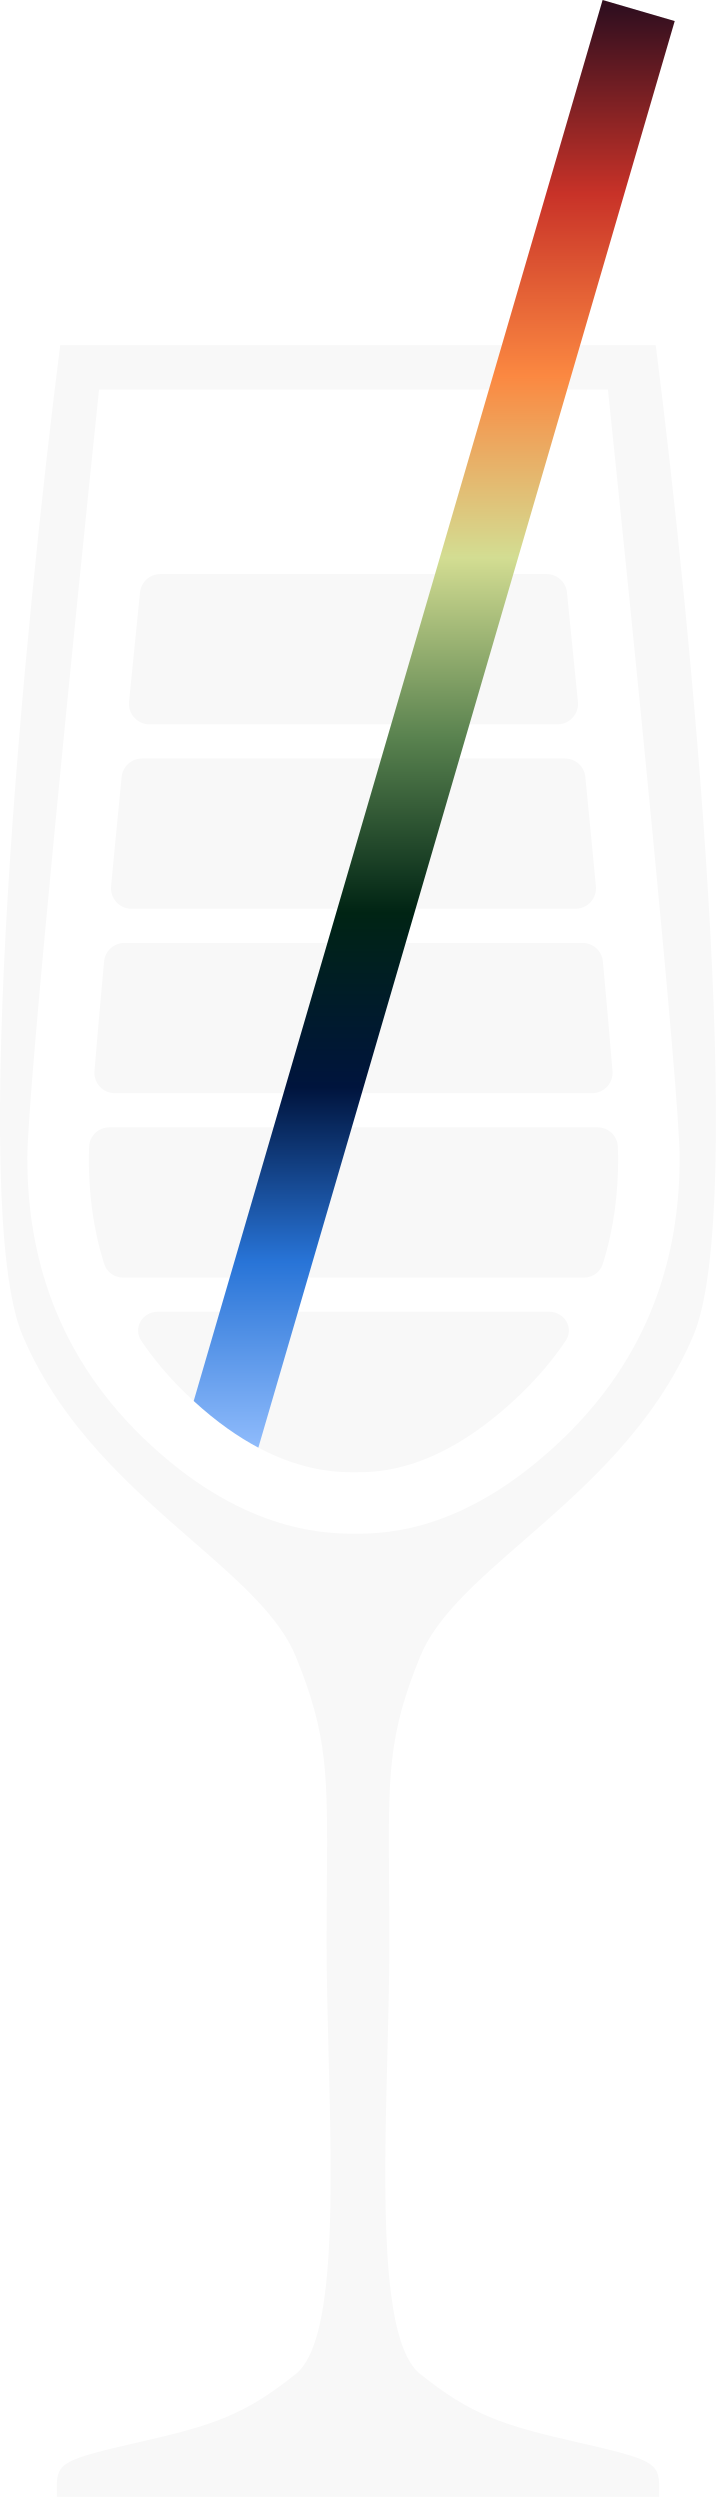
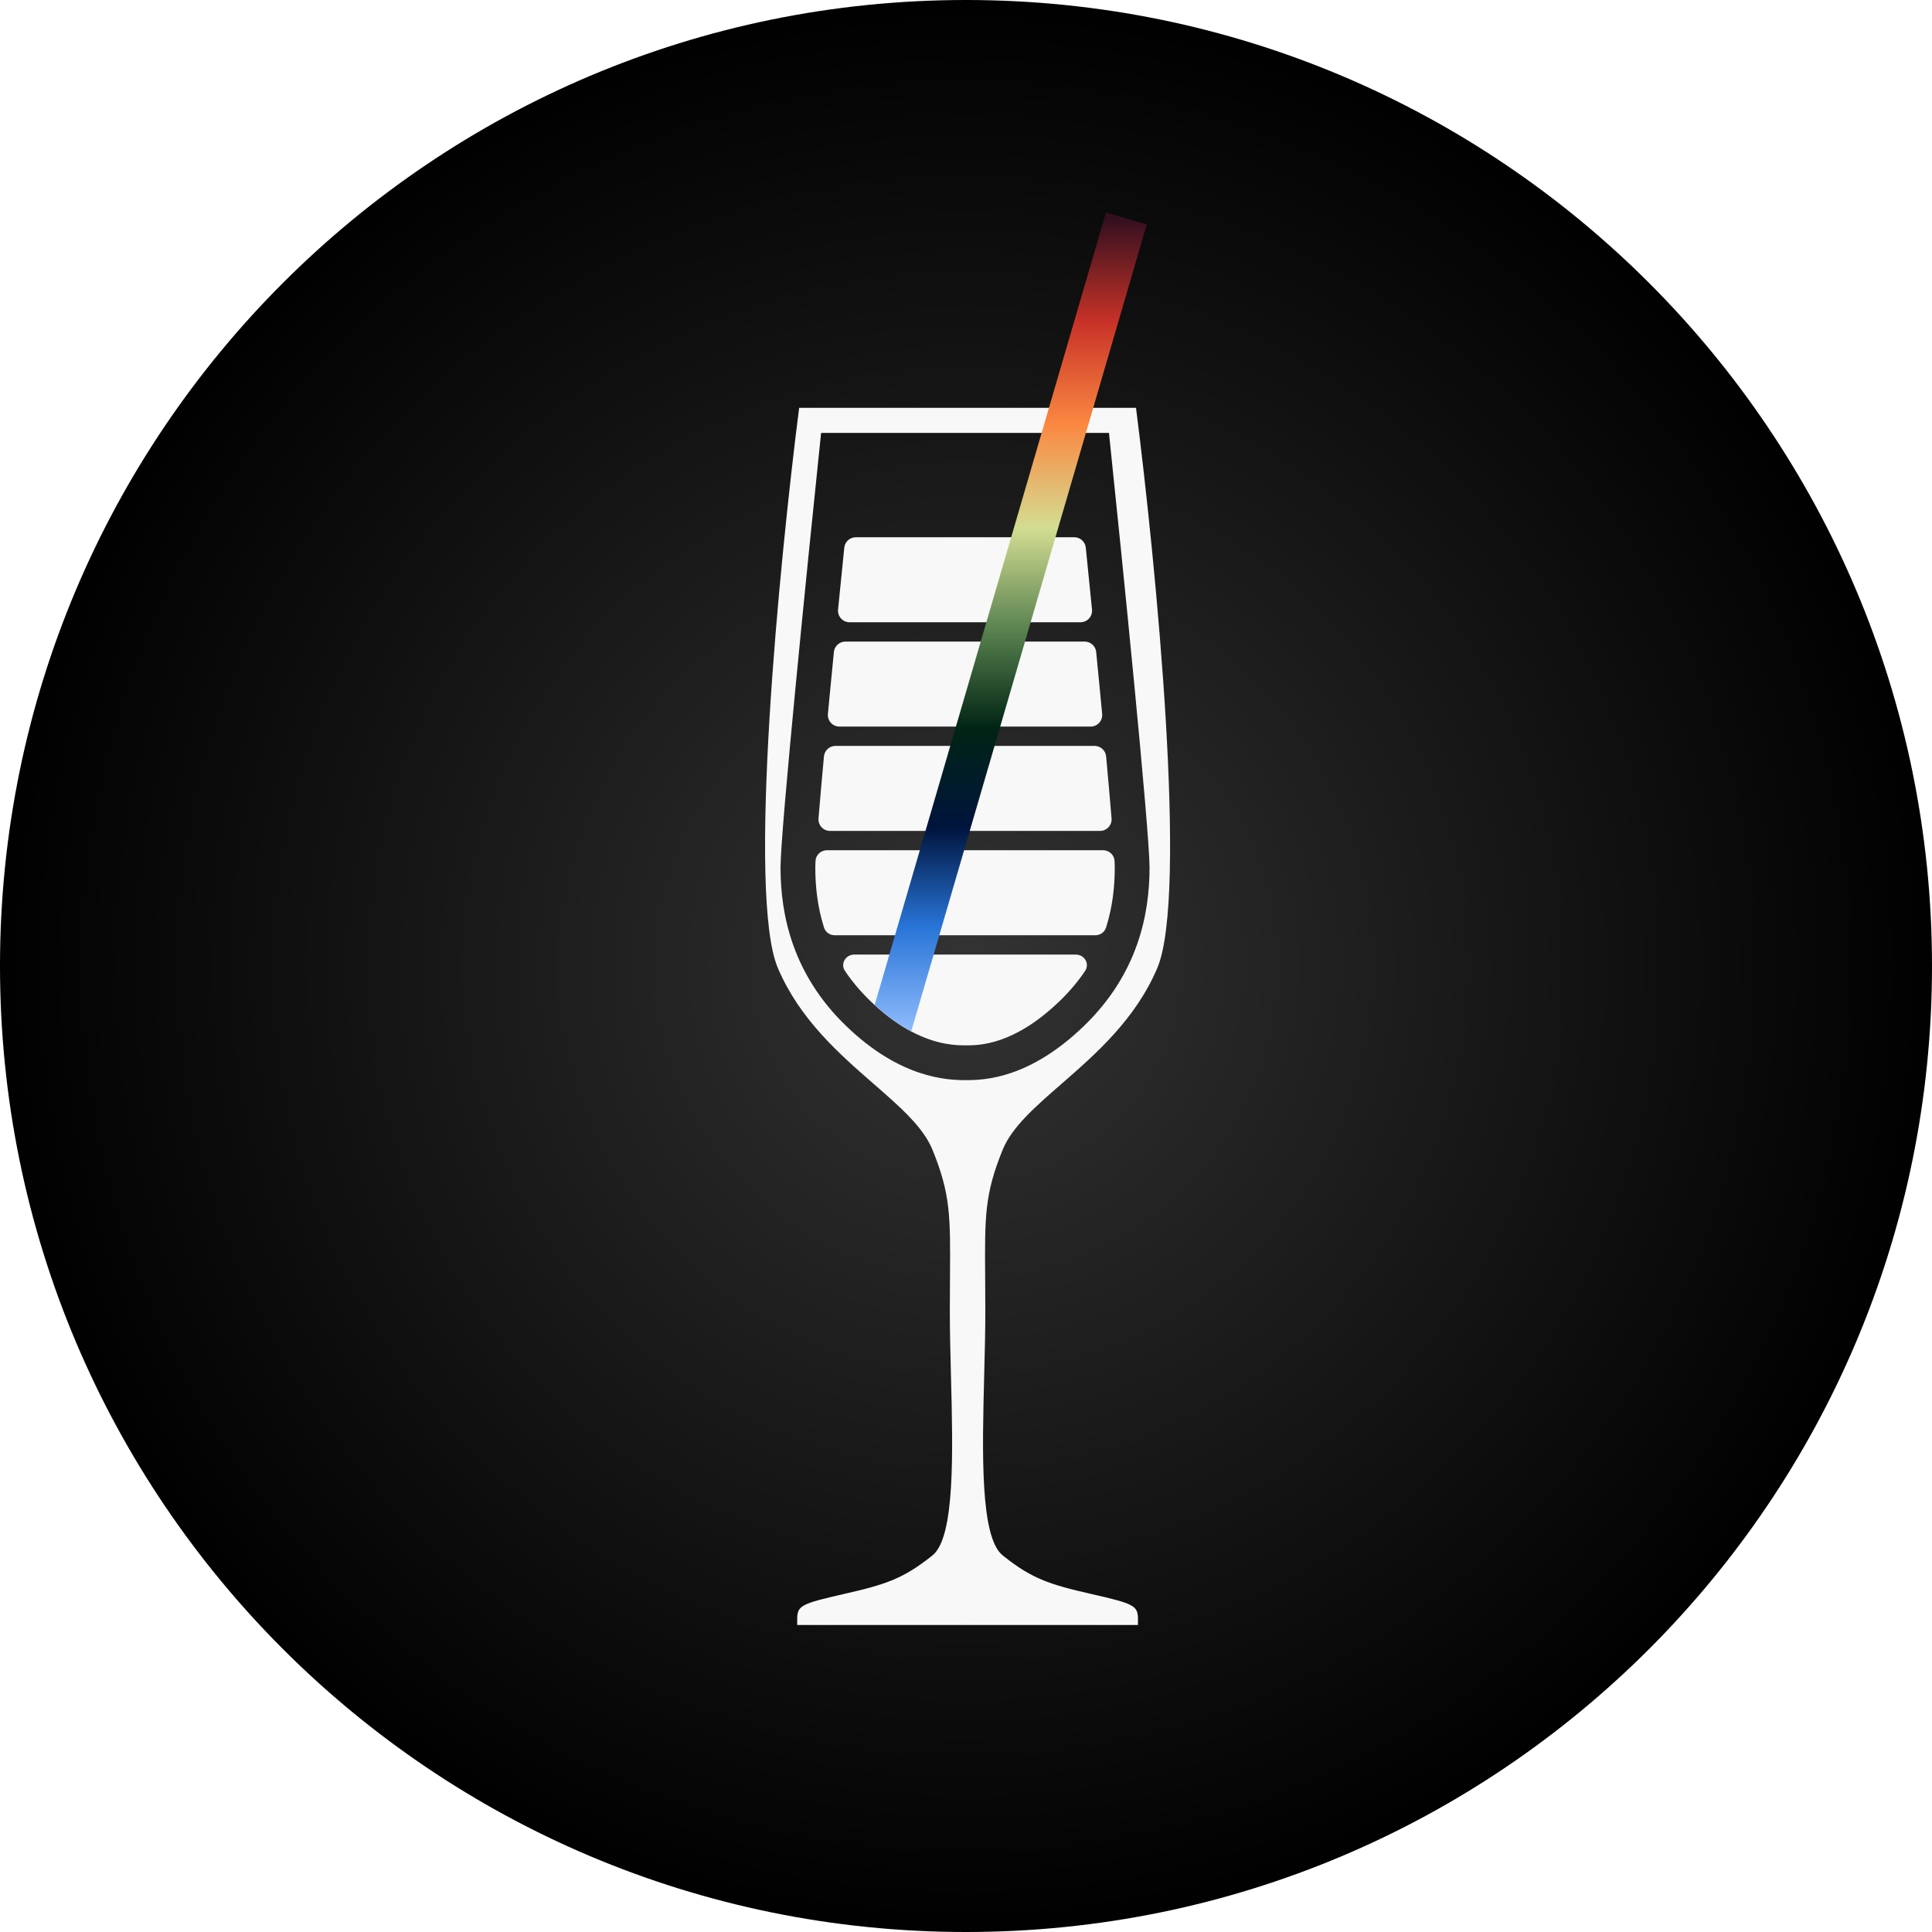
- <svg xmlns="http://www.w3.org/2000/svg" width="105" height="366" viewBox="0 0 105 366" fill="none">
-   <path d="M20.685 196.289C19.426 194.421 20.85 192.041 23.102 192.041H80.398C82.65 192.041 84.074 194.421 82.815 196.289C81.038 198.928 78.876 201.533 76.253 204.062C64.377 215.515 55.374 215.541 52 215.541C49.643 215.541 44.542 215.503 37.822 211.935C34.936 210.402 31.752 208.218 28.357 205.106C27.989 204.769 27.619 204.422 27.247 204.062C24.624 201.533 22.462 198.928 20.685 196.289Z" fill="#F8F8F8" />
-   <path d="M13.049 167.847C13.12 166.268 14.438 165.041 16.02 165.041H87.48C89.061 165.041 90.38 166.268 90.451 167.847C90.483 168.552 90.5 169.12 90.5 169.541C90.5 174.335 89.962 179.638 88.239 185.066C87.86 186.262 86.728 187.041 85.472 187.041H18.028C16.772 187.041 15.64 186.262 15.261 185.066C13.538 179.638 13 174.335 13 169.541C13 169.12 13.017 168.552 13.049 167.847Z" fill="#F8F8F8" />
-   <path d="M85.278 138.041C86.828 138.041 88.123 139.222 88.264 140.766C88.821 146.843 89.3 152.292 89.67 156.81C89.813 158.553 88.435 160.041 86.686 160.041H16.814C15.066 160.041 13.687 158.553 13.83 156.81C14.2 152.292 14.679 146.843 15.236 140.766C15.377 139.222 16.672 138.041 18.222 138.041H85.278Z" fill="#F8F8F8" />
-   <path d="M17.806 113.748C17.956 112.212 19.248 111.041 20.791 111.041H82.709C84.252 111.041 85.544 112.212 85.694 113.748C86.003 116.905 86.307 120.038 86.603 123.115C86.821 125.371 87.032 127.59 87.238 129.761C87.405 131.52 86.02 133.041 84.253 133.041H19.247C17.48 133.041 16.095 131.52 16.262 129.761C16.468 127.59 16.679 125.371 16.896 123.115C17.193 120.038 17.497 116.905 17.806 113.748Z" fill="#F8F8F8" />
-   <path d="M20.498 86.738C20.653 85.206 21.943 84.041 23.482 84.041H80.018C81.557 84.041 82.847 85.206 83.002 86.738C83.53 91.949 84.071 97.334 84.609 102.746C84.784 104.511 83.398 106.041 81.624 106.041H21.876C20.102 106.041 18.716 104.511 18.891 102.746C19.429 97.334 19.97 91.949 20.498 86.738Z" fill="#F8F8F8" />
-   <path d="M56.959 275.48C56.979 278.178 57 281.172 57 284.541C57 289.542 56.858 295.063 56.713 300.703C56.192 321.002 55.631 342.846 61.5 347.541C69 353.541 73.5 355.041 84.5 357.541C95.5 360.041 96.5 360.541 96.5 364.041V365.541H8.317V364.041C8.317 360.541 9.317 360.041 20.317 357.541C31.317 355.041 35.817 353.541 43.317 347.541C49.186 342.846 48.625 321.002 48.103 300.703C47.958 295.063 47.816 289.542 47.816 284.541C47.816 281.172 47.838 278.178 47.857 275.48C47.97 259.758 48.011 254.063 43.317 242.541C40.928 236.679 34.959 231.478 28.149 225.544C19.275 217.812 8.975 208.837 3.317 195.541C-4.683 176.741 3.65 91.041 8.817 50.541H96C101.167 91.041 109.5 176.741 101.5 195.541C95.842 208.837 85.542 217.812 76.668 225.544C69.858 231.478 63.888 236.679 61.5 242.541C56.806 254.063 56.847 259.758 56.959 275.48ZM14.5 57.041C11 90.541 4 159.941 4 169.541C4 181.541 7 197.041 21 210.541C35 224.041 47 224.541 52 224.541C57 224.541 68.5 224.041 82.5 210.541C96.5 197.041 99.5 181.541 99.5 169.541C99.5 159.941 92.5 90.541 89 57.041H14.5Z" fill="#F8F8F8" />
-   <path fill-rule="evenodd" clip-rule="evenodd" d="M37.822 211.935L98.779 3.082L88.221 0L28.357 205.106C31.752 208.218 34.936 210.402 37.822 211.935Z" fill="url(#paint0_linear_6_91)" />
+ <svg xmlns="http://www.w3.org/2000/svg" width="500" height="500" viewBox="0 0 500 500" fill="none">
+   <circle cx="250" cy="250" r="250" fill="url(#paint0_radial_0_1)" />
+   <path d="M218.685 251.289C217.426 249.421 218.85 247.041 221.102 247.041H278.398C280.65 247.041 282.074 249.421 280.815 251.289C279.038 253.928 276.876 256.533 274.253 259.062C262.377 270.515 253.374 270.541 250 270.541C247.643 270.541 242.542 270.503 235.822 266.935C232.936 265.402 229.751 263.218 226.357 260.106C225.989 259.769 225.619 259.422 225.247 259.062C222.624 256.533 220.462 253.928 218.685 251.289Z" fill="#F8F8F8" />
+   <path d="M211.049 222.847C211.12 221.268 212.438 220.041 214.02 220.041H285.48C287.062 220.041 288.38 221.268 288.451 222.847C288.483 223.552 288.5 224.12 288.5 224.541C288.5 229.335 287.962 234.638 286.239 240.066C285.86 241.262 284.728 242.041 283.472 242.041H216.028C214.772 242.041 213.64 241.262 213.261 240.066C211.538 234.638 211 229.335 211 224.541C211 224.12 211.017 223.552 211.049 222.847Z" fill="#F8F8F8" />
+   <path d="M283.278 193.041C284.828 193.041 286.123 194.222 286.264 195.766C286.821 201.843 287.3 207.292 287.67 211.81C287.813 213.553 286.435 215.041 284.686 215.041H214.814C213.066 215.041 211.687 213.553 211.83 211.81C212.2 207.292 212.679 201.843 213.236 195.766C213.377 194.222 214.672 193.041 216.222 193.041H283.278Z" fill="#F8F8F8" />
+   <path d="M215.806 168.748C215.956 167.212 217.248 166.041 218.791 166.041H280.709C282.252 166.041 283.544 167.212 283.694 168.748C284.003 171.905 284.307 175.038 284.604 178.115C284.821 180.371 285.033 182.59 285.238 184.761C285.405 186.52 284.02 188.041 282.253 188.041H217.247C215.48 188.041 214.095 186.52 214.262 184.761C214.468 182.59 214.679 180.371 214.897 178.115C215.193 175.038 215.497 171.905 215.806 168.748Z" fill="#F8F8F8" />
+   <path d="M218.498 141.738C218.653 140.206 219.943 139.041 221.482 139.041H278.018C279.557 139.041 280.847 140.206 281.002 141.738C281.53 146.949 282.071 152.334 282.609 157.746C282.784 159.511 281.398 161.041 279.624 161.041H219.876C218.102 161.041 216.716 159.511 216.891 157.746C217.429 152.334 217.97 146.949 218.498 141.738Z" fill="#F8F8F8" />
+   <path d="M254.959 330.48C254.979 333.178 255 336.172 255 339.541C255 344.542 254.858 350.063 254.713 355.703C254.192 376.002 253.631 397.846 259.5 402.541C267 408.541 271.5 410.041 282.5 412.541C293.5 415.041 294.5 415.541 294.5 419.041V420.541H206.317V419.041C206.317 415.541 207.317 415.041 218.317 412.541C229.317 410.041 233.817 408.541 241.317 402.541C247.186 397.846 246.625 376.002 246.103 355.703C245.958 350.063 245.816 344.542 245.816 339.541C245.816 336.172 245.838 333.178 245.857 330.48C245.97 314.758 246.011 309.063 241.317 297.541C238.928 291.679 232.958 286.478 226.149 280.544C217.275 272.812 206.975 263.837 201.317 250.541C193.317 231.741 201.65 146.041 206.817 105.541H294C299.167 146.041 307.5 231.741 299.5 250.541C293.842 263.837 283.542 272.812 274.668 280.544C267.858 286.478 261.888 291.679 259.5 297.541C254.806 309.063 254.847 314.758 254.959 330.48ZM212.5 112.041C209 145.541 202 214.941 202 224.541C202 236.541 205 252.041 219 265.541C233 279.041 245 279.541 250 279.541C255 279.541 266.5 279.041 280.5 265.541C294.5 252.041 297.5 236.541 297.5 224.541C297.5 214.941 290.5 145.541 287 112.041H212.5Z" fill="#F8F8F8" />
+   <path fill-rule="evenodd" clip-rule="evenodd" d="M235.822 266.935L296.779 58.082L286.221 55L226.357 260.106C229.752 263.218 232.936 265.402 235.822 266.935Z" fill="url(#paint1_linear_0_1)" />
  <defs>
-     <linearGradient id="paint0_linear_6_91" x1="62.5" y1="1.541" x2="62.5" y2="214.541" gradientUnits="userSpaceOnUse">
+     <radialGradient id="paint0_radial_0_1" cx="0" cy="0" r="1" gradientUnits="userSpaceOnUse" gradientTransform="translate(250 250) rotate(90) scale(250)">
+       <stop stop-color="#333333" />
+       <stop offset="1" />
+     </radialGradient>
+     <linearGradient id="paint1_linear_0_1" x1="260.5" y1="56.541" x2="260.5" y2="269.541" gradientUnits="userSpaceOnUse">
      <stop stop-color="#330F1F" />
      <stop offset="0.126" stop-color="#C83228" />
      <stop offset="0.251" stop-color="#FB8841" />
      <stop offset="0.376" stop-color="#D3DD92" />
      <stop offset="0.5" stop-color="#59824F" />
      <stop offset="0.62" stop-color="#002414" />
      <stop offset="0.74" stop-color="#00143D" />
      <stop offset="0.86" stop-color="#2874D7" />
      <stop offset="1" stop-color="#99C2FF" />
    </linearGradient>
  </defs>
</svg>
